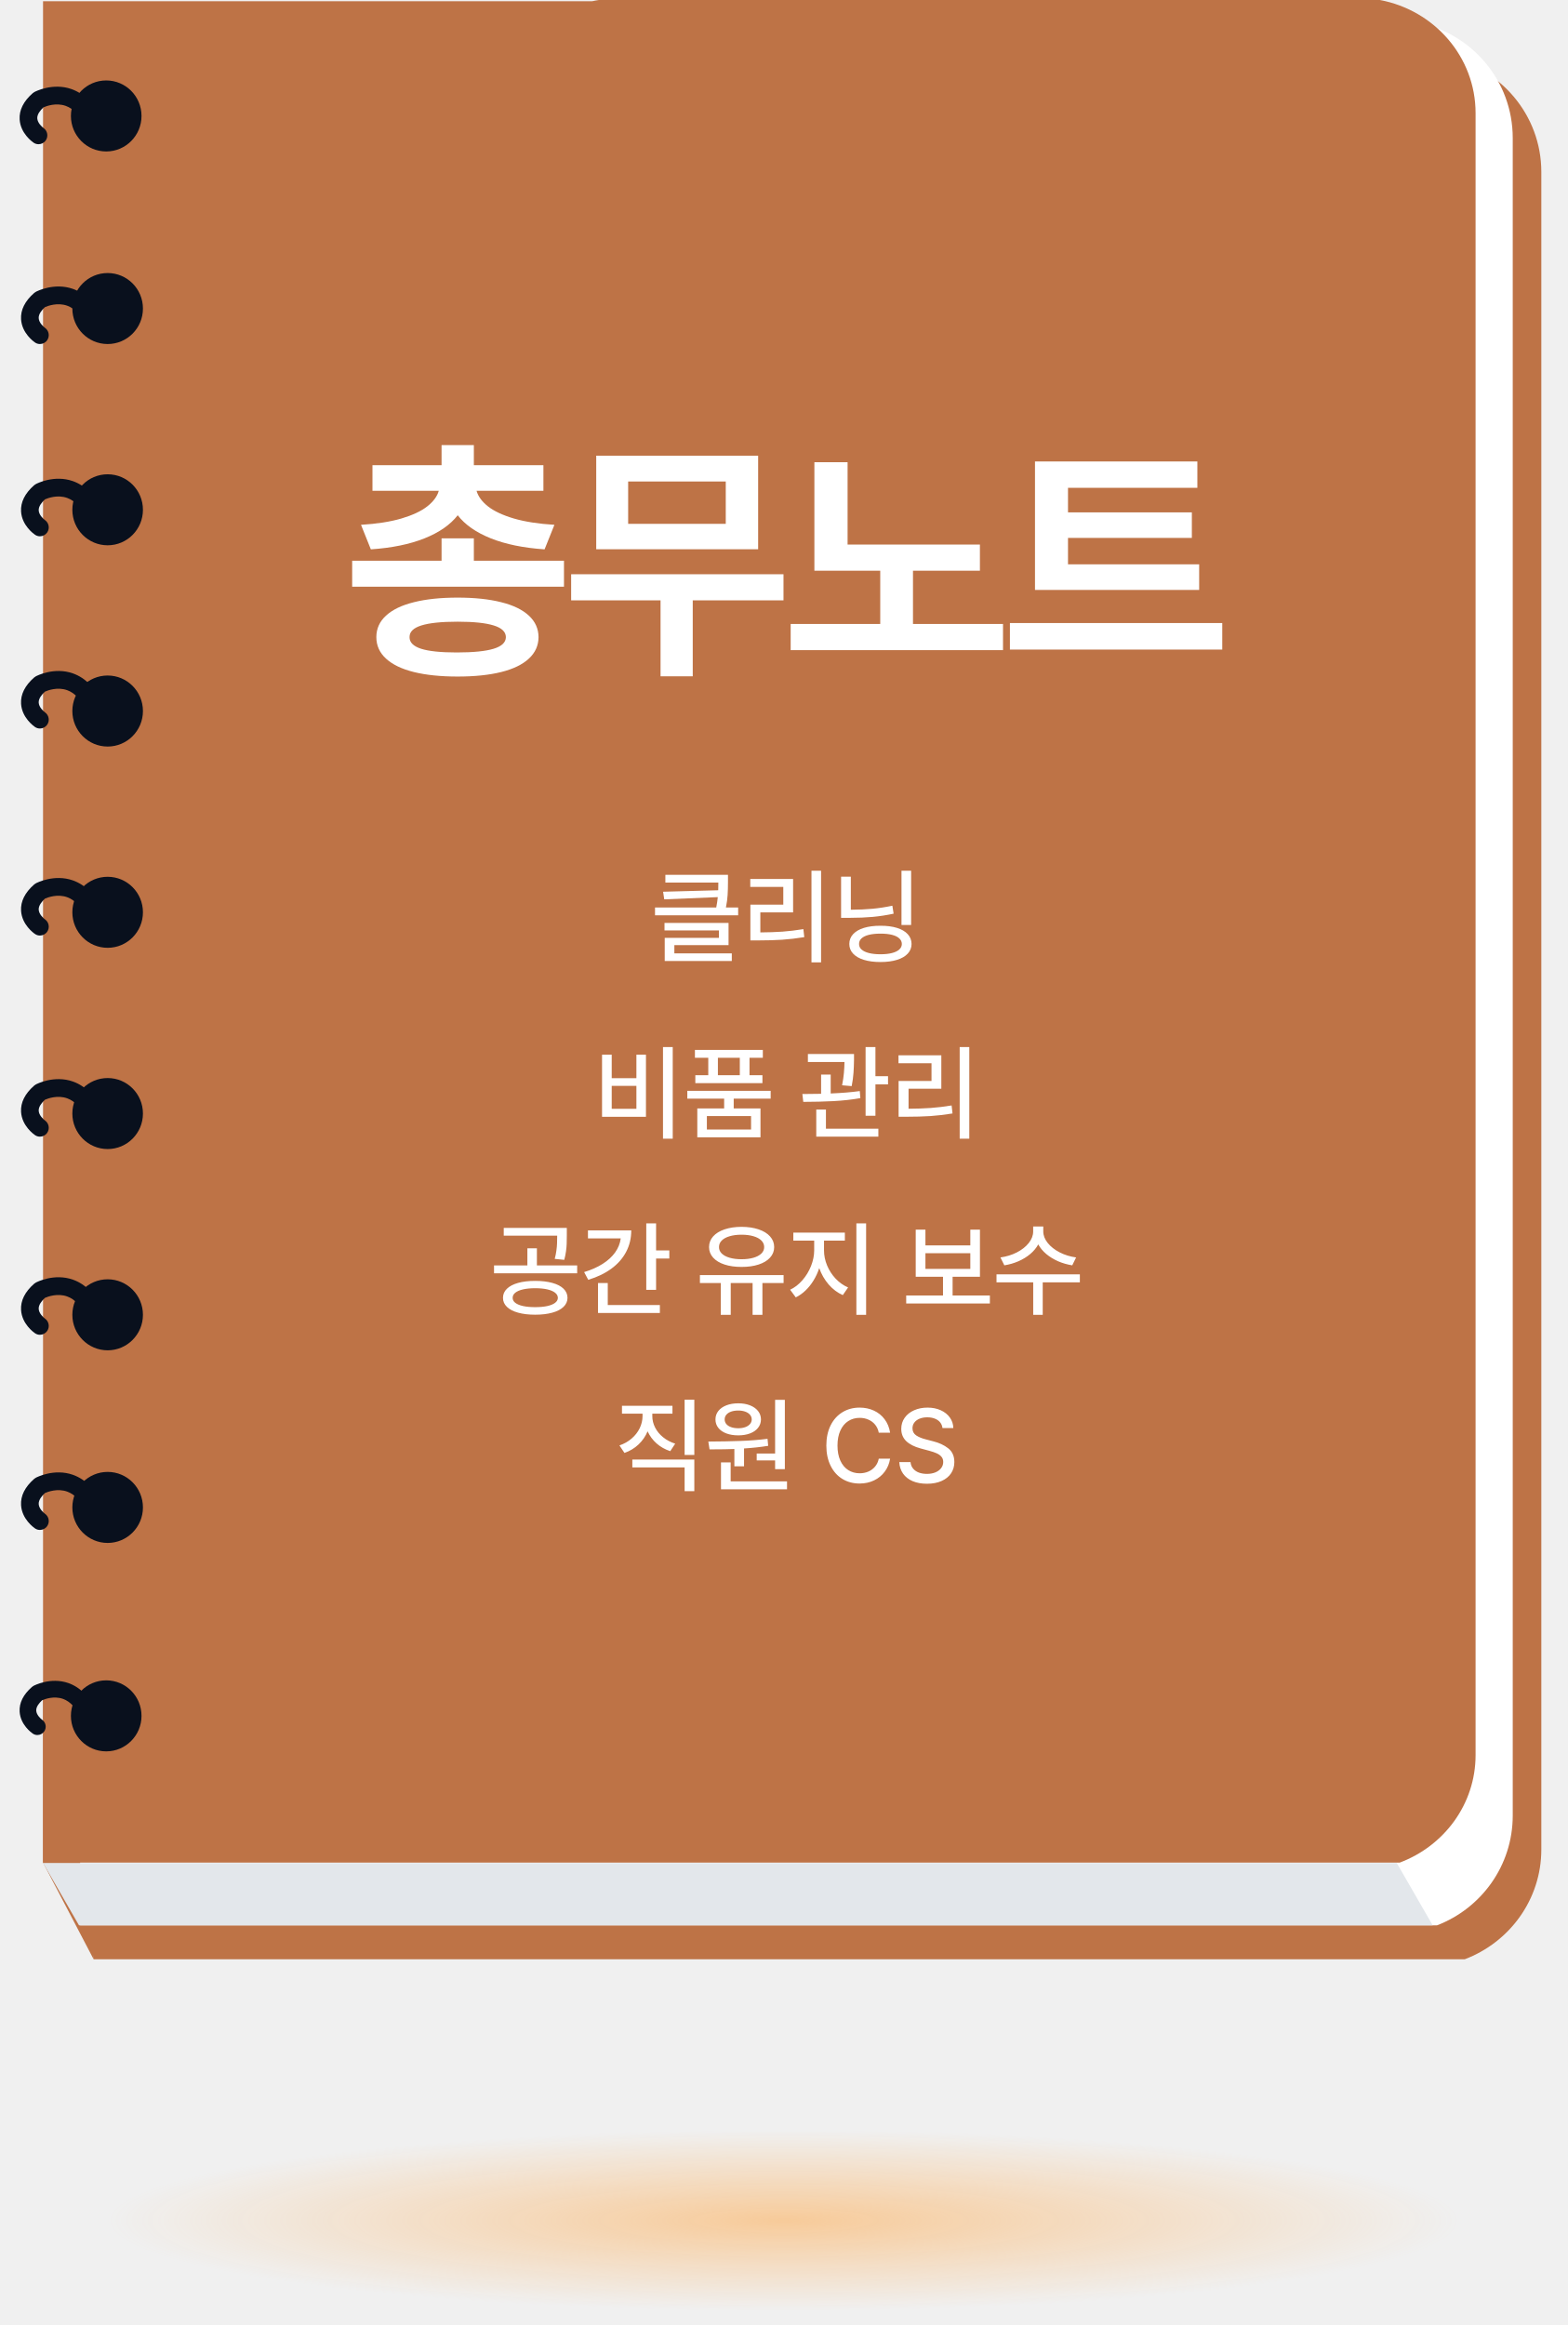
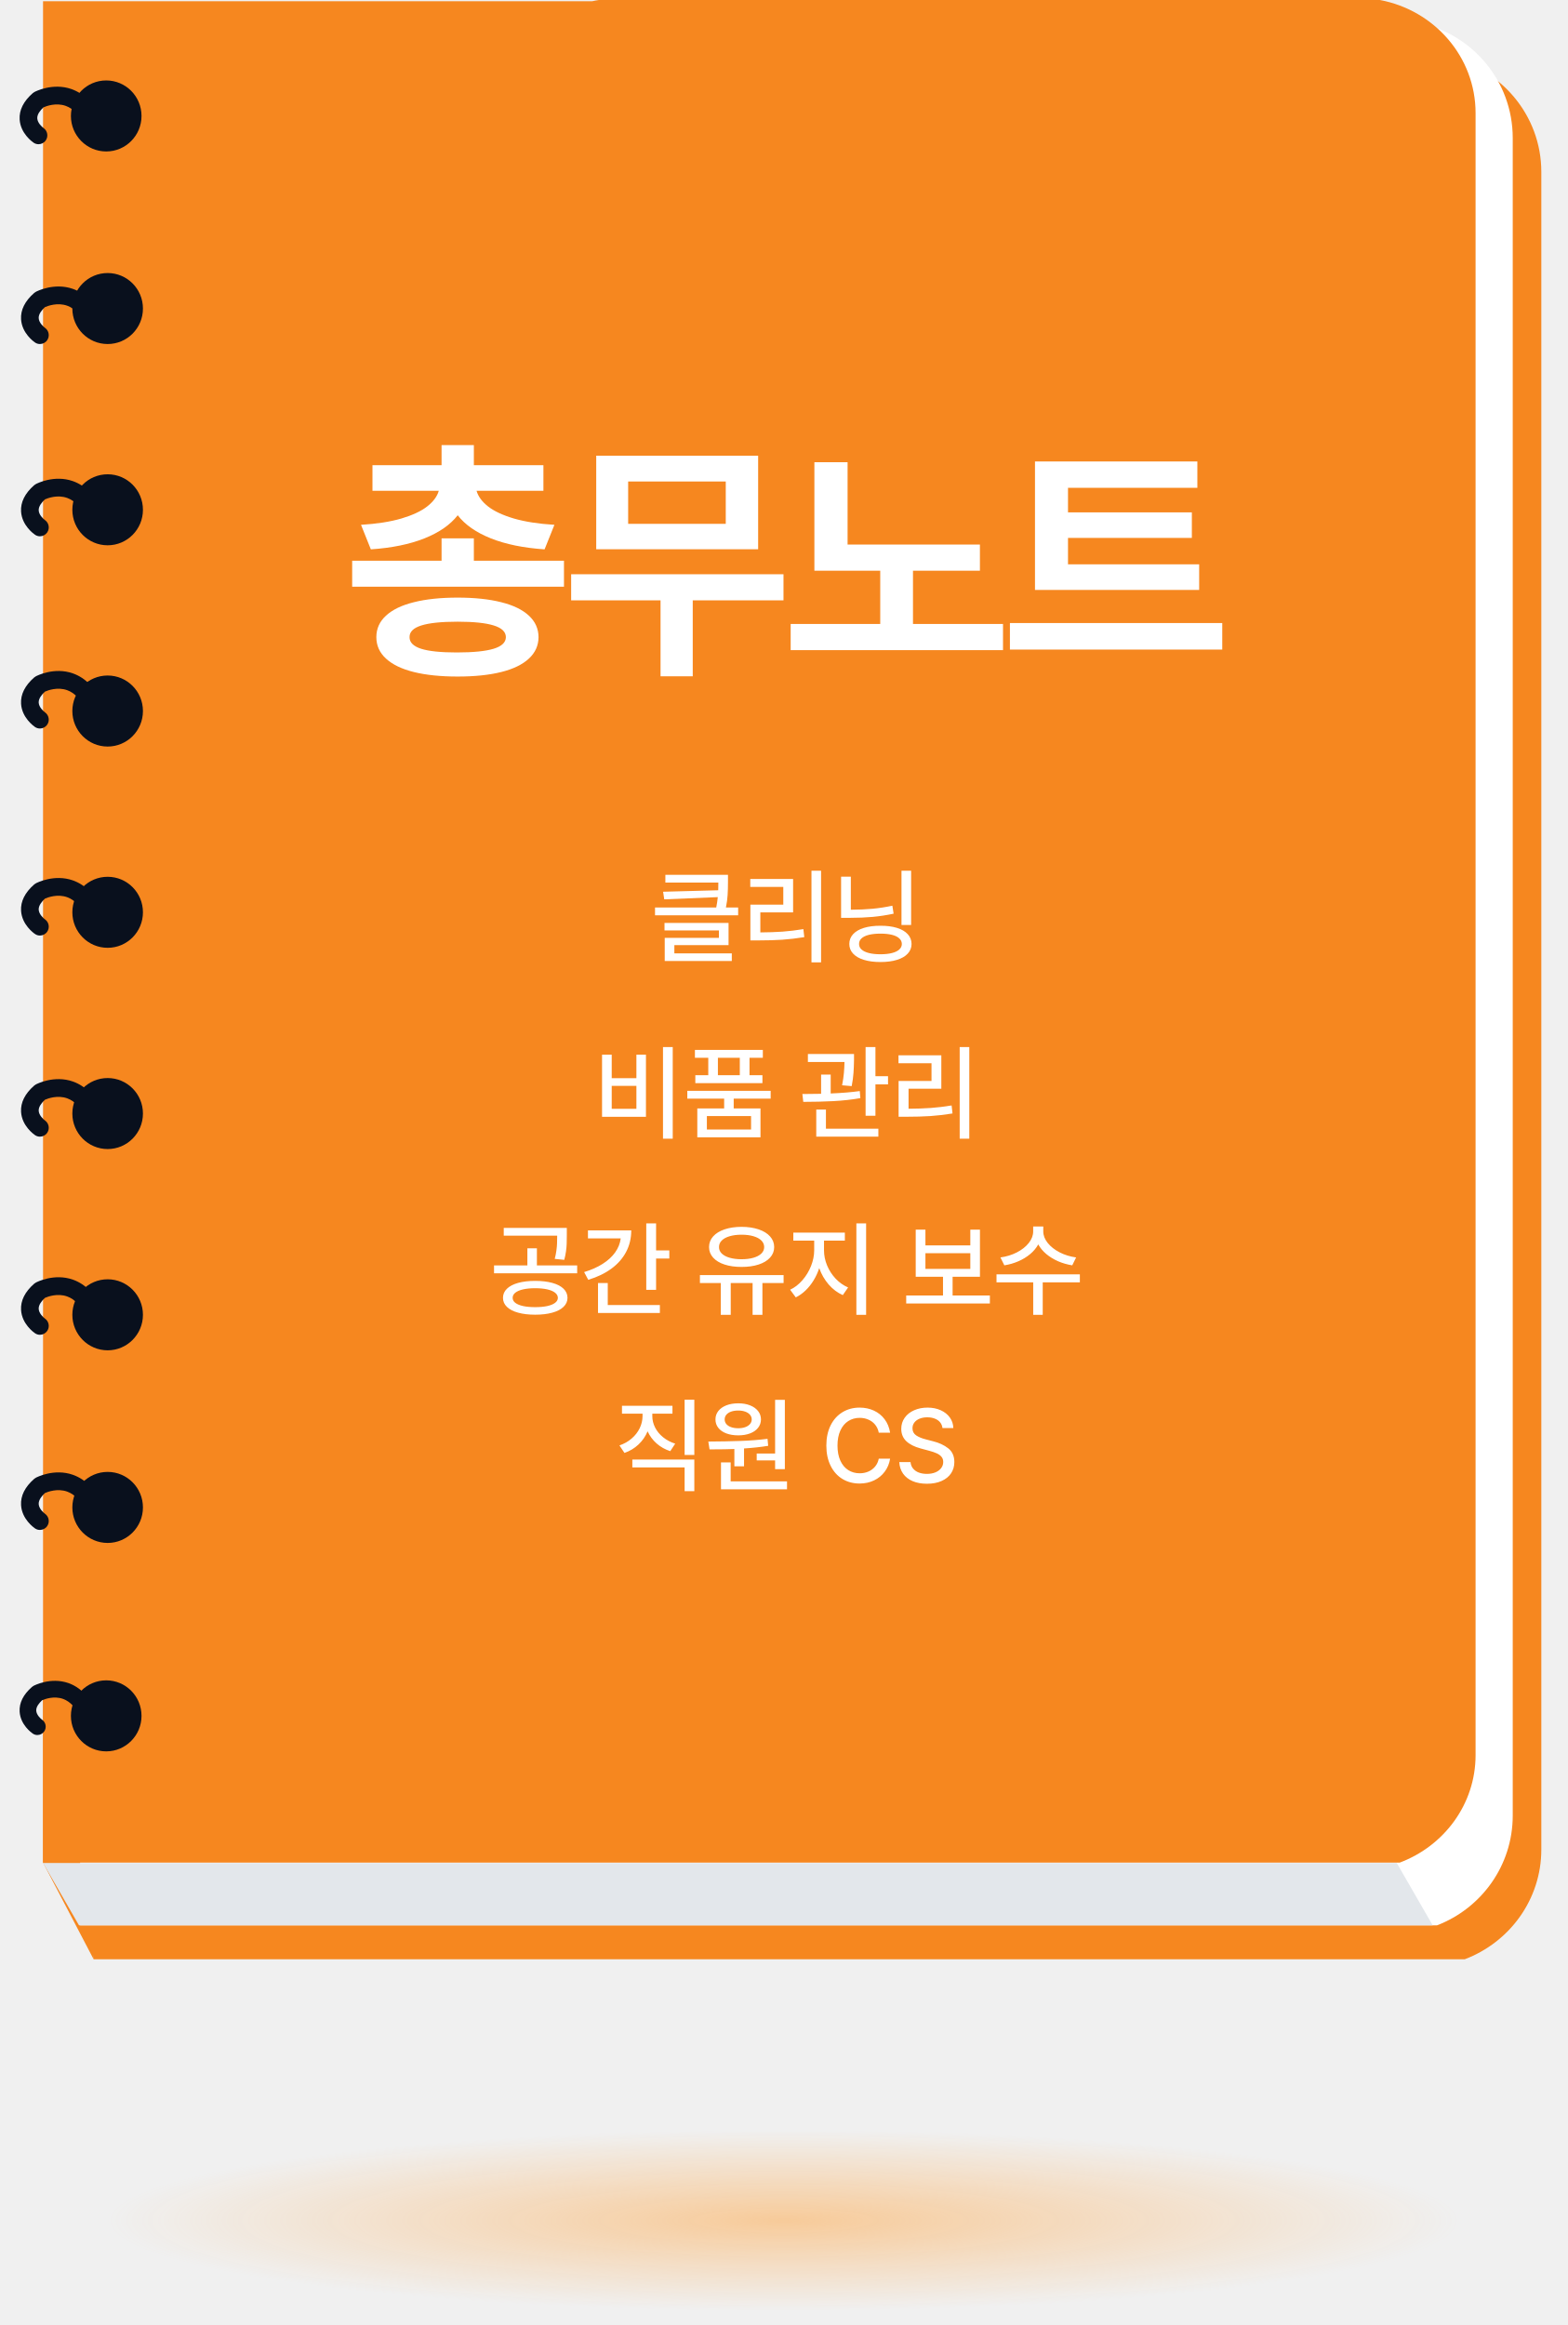
<svg xmlns="http://www.w3.org/2000/svg" width="240" height="356" viewBox="0 0 240 356" fill="none">
  <g clip-path="url(#clip0_189_7292)">
    <g style="mix-blend-mode:multiply" opacity="0.2">
-       <path d="M24.771 56.833C24.762 56.666 24.799 56.496 24.86 56.327V57.181C24.821 57.068 24.777 56.954 24.771 56.833ZM24.771 86.272C24.769 86.199 24.793 86.126 24.801 86.051C24.812 85.983 24.841 85.917 24.86 85.849V86.617C24.821 86.503 24.777 86.39 24.771 86.269V86.272ZM24.771 115.706C24.762 115.534 24.799 115.365 24.86 115.197V116.054C24.821 115.939 24.777 115.825 24.771 115.706ZM24.771 147.409C24.769 147.343 24.793 147.28 24.799 147.218C24.808 147.137 24.836 147.057 24.86 146.98V147.755C24.821 147.641 24.777 147.528 24.771 147.409ZM24.771 178.202C24.764 178.072 24.793 177.946 24.828 177.823C24.834 177.797 24.856 177.779 24.86 177.757V178.55C24.821 178.437 24.777 178.323 24.771 178.204V178.202ZM24.771 208.534C24.762 208.367 24.799 208.195 24.86 208.03V208.884C24.821 208.772 24.777 208.657 24.771 208.536V208.534Z" fill="#BE7346" />
+       <path d="M24.771 56.833C24.762 56.666 24.799 56.496 24.86 56.327V57.181C24.821 57.068 24.777 56.954 24.771 56.833ZM24.771 86.272C24.769 86.199 24.793 86.126 24.801 86.051C24.812 85.983 24.841 85.917 24.86 85.849V86.617C24.821 86.503 24.777 86.39 24.771 86.269V86.272ZM24.771 115.706C24.762 115.534 24.799 115.365 24.86 115.197V116.054C24.821 115.939 24.777 115.825 24.771 115.706ZM24.771 147.409C24.769 147.343 24.793 147.28 24.799 147.218C24.808 147.137 24.836 147.057 24.86 146.98V147.755C24.821 147.641 24.777 147.528 24.771 147.409ZM24.771 178.202C24.764 178.072 24.793 177.946 24.828 177.823C24.834 177.797 24.856 177.779 24.86 177.757V178.55C24.821 178.437 24.777 178.323 24.771 178.204V178.202ZM24.771 208.534C24.762 208.367 24.799 208.195 24.86 208.03V208.884C24.821 208.772 24.777 208.657 24.771 208.536V208.534Z" fill="#F6871F" />
    </g>
-     <path d="M14.335 300L6.59 285.198V259.204L16.191 274.191L14.335 300Z" fill="#BE7346" />
-     <path d="M224.275 300C231.128 297.401 236.002 290.866 236.002 283.184V26.331C236.002 17.544 229.638 10.235 221.205 8.639H100.347C100.003 8.701 99.66 8.74 99.325 8.824H14.336V300H224.275Z" fill="#BE7346" />
+     <path d="M14.335 300L6.59 285.198V259.204L16.191 274.191L14.335 300Z" fill="#F6871F" />
+     <path d="M224.275 300C231.128 297.401 236.002 290.866 236.002 283.184V26.331C236.002 17.544 229.638 10.235 221.205 8.639H100.347C100.003 8.701 99.66 8.74 99.325 8.824H14.336V300H224.275Z" fill="#F6871F" />
    <path d="M220.02 294.808C226.803 292.208 231.625 285.669 231.625 277.99V21.136C231.625 12.352 225.322 5.047 216.981 3.445H97.381C97.042 3.504 96.703 3.555 96.372 3.629H12.27V294.808H220.02Z" fill="white" />
-     <path d="M214.325 285.198C221.106 282.656 225.935 276.255 225.935 268.739V17.318C225.935 8.716 219.625 1.565 211.286 0H91.697C91.36 0.059 91.017 0.103 90.686 0.185H6.59V285.198H214.328H214.325Z" fill="#BE7346" />
+     <path d="M214.325 285.198C221.106 282.656 225.935 276.255 225.935 268.739V17.318C225.935 8.716 219.625 1.565 211.286 0H91.697C91.36 0.059 91.017 0.103 90.686 0.185H6.59V285.198H214.328H214.325Z" fill="#F6871F" />
    <path d="M219.373 294.808L213.862 285.253H6.59L12.099 294.808H219.373Z" fill="#E3E7EB" />
    <path d="M6.117 52.677C5.856 52.677 5.594 52.605 5.366 52.446C5.156 52.305 3.355 51.018 3.226 48.885C3.139 47.454 3.815 46.1 5.235 44.857L5.491 44.681C5.6 44.619 8.287 43.222 11.164 44.234C13.122 44.93 14.645 46.519 15.698 48.971C15.991 49.657 15.676 50.459 14.991 50.758C14.3 51.053 13.51 50.731 13.216 50.043C12.479 48.33 11.499 47.245 10.289 46.807C8.801 46.277 7.313 46.836 6.878 47.029C6.399 47.476 5.893 48.093 5.926 48.711C5.957 49.398 6.631 50.018 6.889 50.199C7.495 50.63 7.65 51.473 7.226 52.087C6.965 52.472 6.543 52.677 6.117 52.677Z" fill="#09101D" />
    <path d="M6.117 82.116C5.856 82.116 5.594 82.041 5.366 81.883C5.156 81.742 3.355 80.454 3.226 78.321C3.139 76.893 3.815 75.537 5.235 74.293L5.491 74.12C5.6 74.058 8.287 72.654 11.164 73.671C13.122 74.364 14.645 75.957 15.698 78.405C15.991 79.096 15.676 79.895 14.991 80.192C14.3 80.487 13.51 80.17 13.216 79.481C12.479 77.767 11.499 76.677 10.289 76.244C8.801 75.711 7.313 76.272 6.878 76.464C6.399 76.91 5.893 77.533 5.926 78.15C5.957 78.834 6.631 79.455 6.889 79.64C7.495 80.067 7.65 80.912 7.226 81.526C6.965 81.905 6.543 82.116 6.117 82.116Z" fill="#09101D" />
    <path d="M6.117 111.548C5.856 111.548 5.594 111.475 5.366 111.321C5.156 111.178 3.355 109.891 3.226 107.758C3.139 106.329 3.815 104.974 5.235 103.73L5.491 103.556C5.6 103.495 8.287 102.09 11.164 103.109C13.122 103.803 14.645 105.394 15.698 107.842C15.991 108.533 15.676 109.332 14.991 109.629C14.3 109.926 13.51 109.607 13.216 108.922C12.479 107.205 11.499 106.116 10.289 105.68C8.801 105.147 7.313 105.709 6.878 105.902C6.399 106.345 5.893 106.966 5.926 107.584C5.957 108.271 6.631 108.891 6.889 109.074C7.495 109.501 7.65 110.351 7.226 110.963C6.965 111.343 6.543 111.55 6.117 111.55V111.548Z" fill="#09101D" />
    <path d="M6.117 143.249C5.856 143.249 5.594 143.175 5.366 143.016C5.156 142.88 3.355 141.588 3.226 139.455C3.139 138.026 3.815 136.671 5.235 135.427L5.491 135.253C5.6 135.191 8.287 133.792 11.164 134.806C13.122 135.5 14.645 137.091 15.698 139.539C15.991 140.232 15.676 141.029 14.991 141.326C14.3 141.621 13.51 141.306 13.216 140.619C12.479 138.905 11.499 137.813 10.289 137.379C8.801 136.844 7.313 137.406 6.878 137.599C6.399 138.046 5.893 138.665 5.926 139.283C5.957 139.968 6.631 140.591 6.889 140.773C7.495 141.2 7.65 142.045 7.226 142.66C6.965 143.045 6.543 143.249 6.117 143.249Z" fill="#09101D" />
    <path d="M6.117 174.044C5.856 174.044 5.594 173.969 5.366 173.813C5.156 173.67 3.355 172.384 3.226 170.252C3.139 168.823 3.815 167.467 5.235 166.224L5.491 166.048C5.6 165.988 8.287 164.586 11.164 165.601C13.122 166.294 14.645 167.888 15.698 170.335C15.991 171.029 15.676 171.825 14.991 172.123C14.3 172.417 13.51 172.096 13.216 171.409C12.479 169.697 11.499 168.607 10.289 168.174C8.801 167.641 7.313 168.202 6.878 168.392C6.399 168.839 5.893 169.461 5.926 170.076C5.957 170.762 6.631 171.383 6.889 171.566C7.495 171.993 7.65 172.84 7.226 173.452C6.965 173.839 6.543 174.042 6.117 174.042V174.044Z" fill="#09101D" />
    <path d="M6.117 204.381C5.856 204.381 5.594 204.306 5.366 204.148C5.156 204.007 3.355 202.721 3.226 200.586C3.139 199.158 3.815 197.802 5.235 196.558L5.491 196.385C5.6 196.323 8.287 194.919 11.164 195.938C13.122 196.631 14.645 198.222 15.698 200.672C15.991 201.359 15.676 202.16 14.991 202.455C14.3 202.752 13.51 202.435 13.216 201.748C12.479 200.036 11.499 198.944 10.289 198.511C8.801 197.978 7.313 198.539 6.878 198.729C6.399 199.178 5.893 199.794 5.926 200.412C5.957 201.099 6.631 201.72 6.889 201.902C7.495 202.329 7.65 203.177 7.226 203.791C6.965 204.172 6.543 204.381 6.117 204.381Z" fill="#09101D" />
    <path d="M5.898 22.083C5.637 22.083 5.375 22.01 5.147 21.852C4.937 21.711 3.137 20.423 3.008 18.291C2.92 16.86 3.596 15.506 5.016 14.263L5.272 14.087C5.381 14.025 8.068 12.627 10.945 13.64C12.904 14.335 14.427 15.924 15.479 18.376C15.772 19.063 15.457 19.864 14.772 20.164C14.081 20.459 13.291 20.137 12.998 19.448C12.26 17.736 11.28 16.651 10.07 16.213C8.582 15.682 7.095 16.241 6.659 16.435C6.18 16.882 5.675 17.498 5.707 18.117C5.738 18.803 6.412 19.424 6.67 19.605C7.276 20.036 7.432 20.879 7.007 21.493C6.747 21.878 6.324 22.083 5.898 22.083Z" fill="#09101D" />
    <path d="M6.117 234.262C5.856 234.262 5.594 234.189 5.366 234.031C5.156 233.89 3.355 232.602 3.226 230.47C3.139 229.039 3.815 227.685 5.235 226.442L5.491 226.266C5.6 226.204 8.287 224.806 11.164 225.819C13.122 226.514 14.645 228.103 15.698 230.555C15.991 231.242 15.676 232.043 14.991 232.343C14.3 232.638 13.51 232.316 13.216 231.627C12.479 229.915 11.499 228.83 10.289 228.392C8.801 227.861 7.313 228.42 6.878 228.614C6.399 229.061 5.893 229.677 5.926 230.296C5.957 230.982 6.631 231.603 6.889 231.784C7.495 232.215 7.65 233.058 7.226 233.672C6.965 234.057 6.543 234.262 6.117 234.262Z" fill="#09101D" />
    <path d="M5.729 265.664C5.484 265.664 5.236 265.596 5.022 265.446C4.825 265.314 3.127 264.101 3.007 262.092C2.926 260.743 3.56 259.47 4.899 258.299L5.14 258.132C5.243 258.075 7.772 256.759 10.483 257.712C12.328 258.368 13.763 259.862 14.752 262.173C15.027 262.82 14.73 263.575 14.087 263.857C13.435 264.134 12.691 263.833 12.415 263.183C11.722 261.572 10.796 260.549 9.658 260.135C8.258 259.635 6.855 260.161 6.444 260.344C5.993 260.765 5.516 261.346 5.549 261.927C5.578 262.574 6.214 263.159 6.455 263.329C7.026 263.736 7.173 264.528 6.772 265.107C6.527 265.47 6.129 265.662 5.726 265.662L5.729 265.664Z" fill="#09101D" />
    <path d="M21.887 47.241C21.887 50.247 19.467 52.677 16.482 52.677C13.498 52.677 11.078 50.247 11.078 47.241C11.078 44.234 13.496 41.806 16.482 41.806C19.469 41.806 21.887 44.241 21.887 47.241Z" fill="#09101D" />
    <path d="M21.887 78.059C21.887 81.061 19.467 83.494 16.482 83.494C13.498 83.494 11.078 81.064 11.078 78.059C11.078 75.055 13.496 72.621 16.482 72.621C19.469 72.621 21.887 75.053 21.887 78.059Z" fill="#09101D" />
    <path d="M16.482 114.31C19.467 114.31 21.887 111.875 21.887 108.872C21.887 105.868 19.467 103.433 16.482 103.433C13.498 103.433 11.078 105.868 11.078 108.872C11.078 111.875 13.498 114.31 16.482 114.31Z" fill="#09101D" />
    <path d="M21.887 139.688C21.887 142.69 19.467 145.127 16.482 145.127C13.498 145.127 11.078 142.69 11.078 139.688C11.078 136.686 13.496 134.252 16.482 134.252C19.469 134.252 21.887 136.684 21.887 139.688Z" fill="#09101D" />
    <path d="M21.887 170.505C21.887 173.507 19.467 175.941 16.482 175.941C13.498 175.941 11.078 173.507 11.078 170.505C11.078 167.503 13.496 165.068 16.482 165.068C19.469 165.068 21.887 167.498 21.887 170.505Z" fill="#09101D" />
    <path d="M21.887 201.321C21.887 204.321 19.467 206.758 16.482 206.758C13.498 206.758 11.078 204.321 11.078 201.321C11.078 198.321 13.496 195.883 16.482 195.883C19.469 195.883 21.887 198.319 21.887 201.321Z" fill="#09101D" />
    <path d="M21.887 230.815C21.887 233.815 19.467 236.252 16.482 236.252C13.498 236.252 11.078 233.815 11.078 230.815C11.078 227.815 13.496 225.376 16.482 225.376C19.469 225.376 21.887 227.813 21.887 230.815Z" fill="#09101D" />
    <path d="M21.668 17.756C21.668 20.756 19.248 23.192 16.264 23.192C13.279 23.192 10.859 20.756 10.859 17.756C10.859 14.756 13.277 12.317 16.264 12.317C19.25 12.317 21.668 14.754 21.668 17.756Z" fill="#09101D" />
    <path d="M21.668 262.73C21.668 265.73 19.248 268.167 16.264 268.167C13.279 268.167 10.859 265.73 10.859 262.73C10.859 259.73 13.277 257.291 16.264 257.291C19.25 257.291 21.668 259.728 21.668 262.73Z" fill="#09101D" />
  </g>
  <path d="M86.354 89.834H53.923V85.856H67.611V82.431H72.555V85.856H86.354V89.834ZM55.276 80.359C57.707 80.212 59.77 79.889 61.464 79.392C63.168 78.886 64.485 78.269 65.415 77.541C66.354 76.805 66.943 76.008 67.183 75.152H57.031V71.229H67.611V68.149H72.555V71.229H83.205V75.152H72.97C73.209 76.008 73.794 76.805 74.724 77.541C75.654 78.269 76.971 78.886 78.674 79.392C80.387 79.889 82.459 80.212 84.89 80.359L83.384 84.116C80.152 83.895 77.408 83.333 75.152 82.431C72.896 81.528 71.207 80.35 70.083 78.895C68.951 80.35 67.256 81.528 65 82.431C62.744 83.333 60.005 83.895 56.782 84.116L55.276 80.359ZM57.625 97.555C57.625 96.266 58.117 95.17 59.102 94.268C60.088 93.356 61.51 92.67 63.37 92.21C65.231 91.74 67.463 91.505 70.069 91.505C72.666 91.505 74.89 91.74 76.741 92.21C78.591 92.67 80.005 93.356 80.981 94.268C81.957 95.17 82.45 96.266 82.459 97.555C82.45 98.844 81.957 99.94 80.981 100.843C80.005 101.754 78.591 102.44 76.741 102.901C74.89 103.361 72.666 103.591 70.069 103.591C67.463 103.591 65.231 103.361 63.37 102.901C61.51 102.44 60.088 101.754 59.102 100.843C58.117 99.94 57.625 98.844 57.625 97.555ZM62.707 97.555C62.698 98.356 63.288 98.95 64.475 99.337C65.663 99.715 67.482 99.903 69.931 99.903C72.454 99.903 74.337 99.715 75.58 99.337C76.823 98.96 77.45 98.366 77.459 97.555C77.45 96.745 76.833 96.151 75.608 95.773C74.383 95.387 72.537 95.193 70.069 95.193C67.574 95.193 65.719 95.387 64.503 95.773C63.297 96.151 62.698 96.745 62.707 97.555ZM119.966 91.92H106.071V103.55H101.14V91.92H87.452V87.928H119.966V91.92ZM91.292 69.779H116.084V84.102H91.292V69.779ZM111.126 80.207V73.729H96.181V80.207H111.126ZM150.041 87.389H139.793V95.539H153.577V99.544H121.064V95.539H134.779V87.389H124.696V70.773H129.779V83.384H150.041V87.389ZM183.612 90.332H158.474V70.663H183.336V74.696H163.529V78.453H182.493V82.362H163.529V86.409H183.612V90.332ZM154.634 95.401H187.148V99.461H154.634V95.401Z" fill="white" />
  <path d="M111.465 135.061C111.465 135.808 111.447 136.47 111.41 137.044C111.377 137.619 111.29 138.254 111.15 138.95H113.023V140.149H100.294V138.95H109.669C109.773 138.435 109.852 137.906 109.907 137.365L101.708 137.707L101.531 136.541L109.973 136.315C109.984 136.042 109.99 135.65 109.99 135.138H101.879V133.95H111.465V135.061ZM101.747 141.32H111.553V144.713H103.255V145.978H112.051V147.149H101.78V143.608H110.078V142.47H101.747V141.32ZM125.719 147.354H124.249V133.326H125.719V147.354ZM114.879 134.586H121.437V139.707H116.42V142.768C117.643 142.761 118.77 142.722 119.801 142.652C120.833 142.578 121.903 142.449 123.011 142.265L123.149 143.492C121.982 143.683 120.849 143.816 119.752 143.89C118.658 143.959 117.439 143.994 116.094 143.994H114.895V138.514H119.934V135.801H114.879V134.586ZM139.508 141.635H138.033V133.326H139.508V141.635ZM128.784 134.232H130.276V139.298C131.477 139.291 132.583 139.241 133.596 139.149C134.609 139.053 135.622 138.897 136.635 138.68L136.828 139.901C135.757 140.129 134.69 140.293 133.63 140.392C132.569 140.488 131.421 140.536 130.188 140.536H129.944H128.784V134.232ZM130.044 144.541C130.044 143.959 130.237 143.459 130.624 143.039C131.011 142.619 131.561 142.298 132.276 142.077C132.994 141.856 133.841 141.748 134.817 141.751C135.786 141.748 136.628 141.856 137.342 142.077C138.057 142.298 138.606 142.619 138.989 143.039C139.375 143.459 139.571 143.959 139.574 144.541C139.571 145.112 139.375 145.604 138.989 146.017C138.606 146.433 138.057 146.751 137.342 146.972C136.628 147.193 135.786 147.304 134.817 147.304C133.841 147.304 132.994 147.193 132.276 146.972C131.561 146.751 131.011 146.433 130.624 146.017C130.237 145.604 130.044 145.112 130.044 144.541ZM131.536 144.541C131.532 144.869 131.659 145.151 131.917 145.387C132.178 145.622 132.556 145.803 133.049 145.928C133.543 146.053 134.132 146.116 134.817 146.116C135.495 146.116 136.079 146.053 136.569 145.928C137.059 145.803 137.432 145.622 137.69 145.387C137.952 145.151 138.084 144.869 138.088 144.541C138.084 144.203 137.952 143.915 137.69 143.68C137.432 143.44 137.06 143.26 136.574 143.138C136.088 143.017 135.502 142.956 134.817 142.956C134.129 142.956 133.537 143.017 133.044 143.138C132.554 143.26 132.178 143.44 131.917 143.68C131.659 143.915 131.532 144.203 131.536 144.541ZM103.007 174.354H101.515V160.326H103.007V174.354ZM92.183 161.492H93.664V165.088H97.443V161.492H98.907V171.006H92.183V161.492ZM97.443 169.779V166.265H93.664V169.779H97.443ZM118.001 168.221H112.343V169.724H116.443V174.149H106.768V169.724H110.879V168.221H105.238V167.028H118.001V168.221ZM106.404 160.757H116.802V161.961H114.763V164.635H116.741V165.845H106.465V164.635H108.448V161.961H106.404V160.757ZM115.001 172.945V170.89H108.233V172.945H115.001ZM113.277 164.635V161.961H109.923V164.635H113.277ZM130.763 162.177V162.309C130.755 162.998 130.729 163.648 130.685 164.26C130.645 164.871 130.553 165.552 130.409 166.304L128.939 166.177C129.076 165.477 129.168 164.845 129.216 164.282C129.267 163.718 129.297 163.162 129.304 162.613H123.702V161.387H130.763V162.177ZM122.967 167.514C124.179 167.506 125.098 167.495 125.724 167.481V164.536H127.193V167.431C128.902 167.361 130.387 167.238 131.646 167.061L131.735 168.144C130.435 168.372 129.061 168.525 127.613 168.602C126.17 168.676 124.63 168.715 122.995 168.718L122.856 167.514H122.967ZM124.984 169.895H126.464V172.823H134.492V174.039H124.984V169.895ZM132.536 160.326H134.044V164.785H135.972V166.039H134.044V170.845H132.536V160.326ZM148.414 174.354H146.944V160.326H148.414V174.354ZM137.574 161.586H144.132V166.707H139.116V169.768C140.338 169.761 141.465 169.722 142.497 169.652C143.528 169.578 144.598 169.449 145.707 169.265L145.845 170.492C144.677 170.683 143.545 170.816 142.447 170.89C141.353 170.959 140.134 170.994 138.79 170.994H137.591V165.514H142.629V162.801H137.574V161.586ZM81.944 196.127C82.949 196.127 83.824 196.23 84.568 196.436C85.312 196.639 85.885 196.936 86.286 197.326C86.688 197.716 86.89 198.182 86.894 198.724C86.89 199.258 86.686 199.718 86.281 200.105C85.879 200.495 85.306 200.792 84.562 200.994C83.822 201.201 82.949 201.304 81.944 201.304C80.945 201.304 80.074 201.201 79.33 200.994C78.59 200.792 78.019 200.495 77.618 200.105C77.216 199.718 77.016 199.258 77.016 198.724C77.016 198.182 77.216 197.718 77.618 197.331C78.019 196.941 78.59 196.643 79.33 196.436C80.071 196.23 80.942 196.127 81.944 196.127ZM75.645 193.762H80.75V191.138H82.209V193.762H88.375V194.967H75.645V193.762ZM77.132 188.011H86.789V189.188C86.789 189.689 86.782 190.114 86.767 190.464C86.756 190.81 86.721 191.192 86.662 191.608C86.607 192.024 86.518 192.457 86.397 192.906L84.938 192.757C85.056 192.308 85.141 191.886 85.192 191.492C85.248 191.094 85.281 190.733 85.292 190.409C85.306 190.085 85.314 189.683 85.314 189.204H77.132V188.011ZM78.496 198.724C78.492 199.022 78.629 199.278 78.905 199.492C79.185 199.705 79.585 199.869 80.104 199.983C80.623 200.094 81.236 200.149 81.944 200.149C82.651 200.149 83.264 200.094 83.783 199.983C84.306 199.869 84.708 199.705 84.988 199.492C85.271 199.278 85.415 199.022 85.419 198.724C85.415 198.418 85.271 198.155 84.988 197.934C84.708 197.713 84.306 197.543 83.783 197.425C83.264 197.308 82.651 197.249 81.944 197.249C81.24 197.249 80.627 197.308 80.104 197.425C79.585 197.543 79.185 197.713 78.905 197.934C78.629 198.155 78.492 198.418 78.496 198.724ZM100.457 191.464H102.484V192.707H100.457V197.503H98.954V187.326H100.457V191.464ZM89.44 194.779C90.531 194.451 91.477 194.031 92.28 193.519C93.087 193.007 93.724 192.422 94.192 191.762C94.663 191.099 94.947 190.387 95.043 189.624H90.026V188.392H96.656C96.656 189.6 96.392 190.702 95.866 191.696C95.343 192.687 94.588 193.543 93.6 194.265C92.617 194.983 91.44 195.549 90.07 195.961L89.44 194.779ZM91.567 196.459H93.059V199.823H101.037V201.039H91.567V196.459ZM119.981 196.453H116.738V201.326H115.235V196.453H111.887V201.326H110.362V196.453H107.169V195.238H119.981V196.453ZM108.567 190.95C108.567 190.328 108.775 189.785 109.191 189.32C109.607 188.853 110.191 188.492 110.943 188.238C111.694 187.983 112.561 187.855 113.545 187.851C114.528 187.855 115.397 187.983 116.153 188.238C116.908 188.492 117.493 188.853 117.909 189.32C118.329 189.785 118.539 190.328 118.539 190.95C118.539 191.565 118.329 192.103 117.909 192.564C117.493 193.024 116.908 193.378 116.153 193.624C115.397 193.871 114.528 193.993 113.545 193.989C112.565 193.993 111.698 193.871 110.943 193.624C110.191 193.378 109.607 193.024 109.191 192.564C108.775 192.103 108.567 191.565 108.567 190.95ZM110.092 190.95C110.088 191.33 110.228 191.659 110.512 191.939C110.799 192.219 111.204 192.435 111.727 192.586C112.25 192.737 112.856 192.812 113.545 192.812C114.237 192.812 114.843 192.737 115.362 192.586C115.886 192.435 116.291 192.219 116.578 191.939C116.865 191.659 117.009 191.33 117.009 190.95C117.009 190.564 116.865 190.228 116.578 189.945C116.291 189.657 115.886 189.438 115.362 189.287C114.843 189.133 114.237 189.055 113.545 189.055C112.856 189.055 112.25 189.133 111.727 189.287C111.204 189.438 110.799 189.657 110.512 189.945C110.228 190.228 110.088 190.564 110.092 190.95ZM126.169 191.459C126.169 192.228 126.325 192.994 126.638 193.757C126.955 194.516 127.393 195.193 127.953 195.79C128.517 196.383 129.152 196.831 129.859 197.133L129.047 198.304C128.229 197.943 127.506 197.4 126.876 196.674C126.25 195.945 125.771 195.11 125.439 194.171C125.222 194.834 124.935 195.459 124.577 196.044C124.224 196.626 123.813 197.142 123.345 197.591C122.881 198.037 122.382 198.39 121.848 198.652L120.981 197.481C121.669 197.16 122.294 196.678 122.854 196.033C123.417 195.389 123.859 194.663 124.18 193.856C124.5 193.05 124.662 192.25 124.666 191.459V189.961H121.472V188.735H129.362V189.961H126.169V191.459ZM131.124 187.326H132.616V201.326H131.124V187.326ZM151.566 199.591H138.754V198.365H144.389V195.492H140.212V188.282H141.698V190.696H148.571V188.282H150.047V195.492H145.859V198.365H151.566V199.591ZM148.571 194.287V191.89H141.698V194.287H148.571ZM159.742 188.558C159.742 189.166 159.969 189.753 160.422 190.32C160.875 190.884 161.486 191.365 162.256 191.762C163.026 192.157 163.864 192.414 164.77 192.536L164.179 193.746C163.416 193.624 162.694 193.416 162.013 193.122C161.335 192.823 160.733 192.455 160.206 192.017C159.683 191.575 159.272 191.083 158.974 190.541C158.676 191.087 158.263 191.58 157.737 192.022C157.214 192.46 156.613 192.827 155.935 193.122C155.258 193.416 154.539 193.624 153.781 193.746L153.184 192.536C154.09 192.414 154.926 192.158 155.692 191.768C156.458 191.374 157.066 190.895 157.516 190.331C157.969 189.764 158.195 189.173 158.195 188.558V187.796H159.742V188.558ZM152.582 195.122H165.344V196.348H159.659V201.326H158.201V196.348H152.582V195.122ZM99.881 216.84C99.881 217.44 100.023 218.02 100.307 218.58C100.59 219.14 100.997 219.635 101.528 220.066C102.058 220.497 102.677 220.825 103.384 221.05L102.627 222.199C101.828 221.937 101.13 221.543 100.533 221.017C99.937 220.486 99.478 219.867 99.158 219.16C98.837 219.93 98.373 220.602 97.765 221.177C97.158 221.751 96.441 222.182 95.616 222.47L94.848 221.32C95.563 221.077 96.185 220.726 96.716 220.265C97.25 219.805 97.66 219.278 97.948 218.685C98.235 218.088 98.38 217.473 98.384 216.84V216.453H95.235V215.254H102.964V216.453H99.881V216.84ZM96.821 223.481H106.312V228.326H104.826V224.685H96.821V223.481ZM104.826 214.326H106.312V222.779H104.826V214.326ZM120.174 224.956H118.682V223.613H115.864V222.564H118.682V214.337H120.174V224.956ZM108.455 220.729C110.304 220.718 111.949 220.687 113.389 220.635C114.833 220.584 116.21 220.475 117.522 220.309L117.621 221.381C116.501 221.565 115.269 221.7 113.925 221.785V224.519H112.444V221.867C111.483 221.904 110.393 221.923 109.174 221.923H108.643L108.455 220.729ZM109.549 217.337C109.549 216.851 109.695 216.422 109.986 216.05C110.28 215.678 110.691 215.389 111.218 215.182C111.748 214.976 112.356 214.873 113.041 214.873C113.715 214.873 114.314 214.976 114.837 215.182C115.363 215.389 115.774 215.678 116.069 216.05C116.363 216.422 116.512 216.851 116.516 217.337C116.512 217.827 116.363 218.258 116.069 218.63C115.778 218.998 115.369 219.282 114.842 219.481C114.319 219.68 113.719 219.779 113.041 219.779C112.352 219.779 111.743 219.68 111.212 219.481C110.686 219.282 110.277 218.998 109.986 218.63C109.695 218.262 109.549 217.831 109.549 217.337ZM110.395 223.917H111.875V226.823H120.505V228.039H110.395V223.917ZM110.958 217.337C110.958 217.61 111.045 217.849 111.218 218.055C111.391 218.258 111.634 218.414 111.947 218.525C112.264 218.635 112.628 218.691 113.041 218.691C113.439 218.691 113.792 218.635 114.102 218.525C114.411 218.414 114.654 218.258 114.831 218.055C115.008 217.849 115.098 217.61 115.102 217.337C115.098 217.064 115.008 216.825 114.831 216.619C114.654 216.413 114.409 216.254 114.096 216.144C113.787 216.033 113.435 215.978 113.041 215.978C112.628 215.978 112.264 216.033 111.947 216.144C111.634 216.254 111.391 216.413 111.218 216.619C111.045 216.825 110.958 217.064 110.958 217.337ZM134.554 219.37C134.466 218.899 134.282 218.492 134.002 218.149C133.726 217.807 133.381 217.547 132.969 217.37C132.56 217.19 132.114 217.099 131.632 217.099C130.976 217.099 130.39 217.265 129.875 217.597C129.363 217.924 128.961 218.409 128.67 219.05C128.379 219.687 128.234 220.451 128.234 221.343C128.234 222.238 128.379 223.006 128.67 223.646C128.961 224.284 129.363 224.766 129.875 225.094C130.39 225.422 130.976 225.586 131.632 225.586C132.111 225.586 132.553 225.499 132.958 225.326C133.366 225.149 133.711 224.893 133.991 224.558C134.271 224.223 134.459 223.821 134.554 223.354H136.289C136.171 224.098 135.899 224.757 135.471 225.331C135.048 225.906 134.503 226.354 133.836 226.674C133.173 226.994 132.433 227.155 131.615 227.155C130.632 227.155 129.755 226.921 128.985 226.453C128.215 225.982 127.613 225.308 127.179 224.431C126.744 223.554 126.527 222.525 126.527 221.343C126.527 220.16 126.744 219.131 127.179 218.254C127.617 217.378 128.221 216.705 128.991 216.238C129.761 215.766 130.635 215.53 131.615 215.53C132.414 215.53 133.146 215.683 133.808 215.989C134.471 216.295 135.018 216.737 135.449 217.315C135.884 217.89 136.164 218.575 136.289 219.37H134.554ZM144.307 218.663C144.27 218.32 144.149 218.026 143.942 217.779C143.74 217.532 143.469 217.344 143.13 217.215C142.795 217.083 142.412 217.017 141.981 217.017C141.528 217.017 141.13 217.088 140.788 217.232C140.445 217.376 140.18 217.575 139.992 217.829C139.808 218.079 139.716 218.365 139.716 218.685C139.712 219.164 139.906 219.534 140.296 219.796C140.69 220.053 141.182 220.254 141.771 220.398L142.871 220.685C143.788 220.91 144.559 221.269 145.186 221.762C145.812 222.252 146.125 222.954 146.125 223.867C146.125 224.512 145.959 225.085 145.628 225.586C145.296 226.087 144.814 226.479 144.18 226.762C143.55 227.046 142.801 227.188 141.931 227.188C141.092 227.188 140.361 227.055 139.738 226.79C139.116 226.521 138.628 226.138 138.274 225.641C137.924 225.14 137.731 224.549 137.694 223.867H139.418C139.451 224.262 139.582 224.595 139.81 224.867C140.038 225.14 140.335 225.344 140.699 225.481C141.068 225.613 141.477 225.68 141.926 225.68C142.405 225.68 142.832 225.604 143.208 225.453C143.587 225.298 143.884 225.083 144.097 224.807C144.314 224.53 144.423 224.212 144.423 223.851C144.423 223.534 144.333 223.269 144.152 223.055C143.972 222.842 143.729 222.667 143.423 222.53C143.117 222.39 142.736 222.26 142.279 222.138L140.948 221.779C139.998 221.521 139.268 221.149 138.76 220.663C138.252 220.173 137.998 219.547 137.998 218.785C137.998 218.144 138.173 217.576 138.523 217.083C138.872 216.589 139.353 216.208 139.965 215.939C140.576 215.667 141.261 215.53 142.02 215.53C142.775 215.53 143.449 215.665 144.042 215.934C144.635 216.203 145.101 216.575 145.44 217.05C145.779 217.525 145.955 218.063 145.97 218.663H144.307Z" fill="white" />
  <ellipse cx="120" cy="340" rx="120" ry="16" fill="url(#paint0_radial_189_7292)" fill-opacity="0.5" />
  <defs>
    <radialGradient id="paint0_radial_189_7292" cx="0" cy="0" r="1" gradientUnits="userSpaceOnUse" gradientTransform="translate(120 340) rotate(90) scale(16 120)">
      <stop stop-color="#FFA644" />
      <stop offset="0.865" stop-color="#FFA644" stop-opacity="0" />
    </radialGradient>
    <clipPath id="clip0_189_7292">
      <rect width="233" height="300" fill="white" transform="translate(3)" />
    </clipPath>
  </defs>
</svg>
